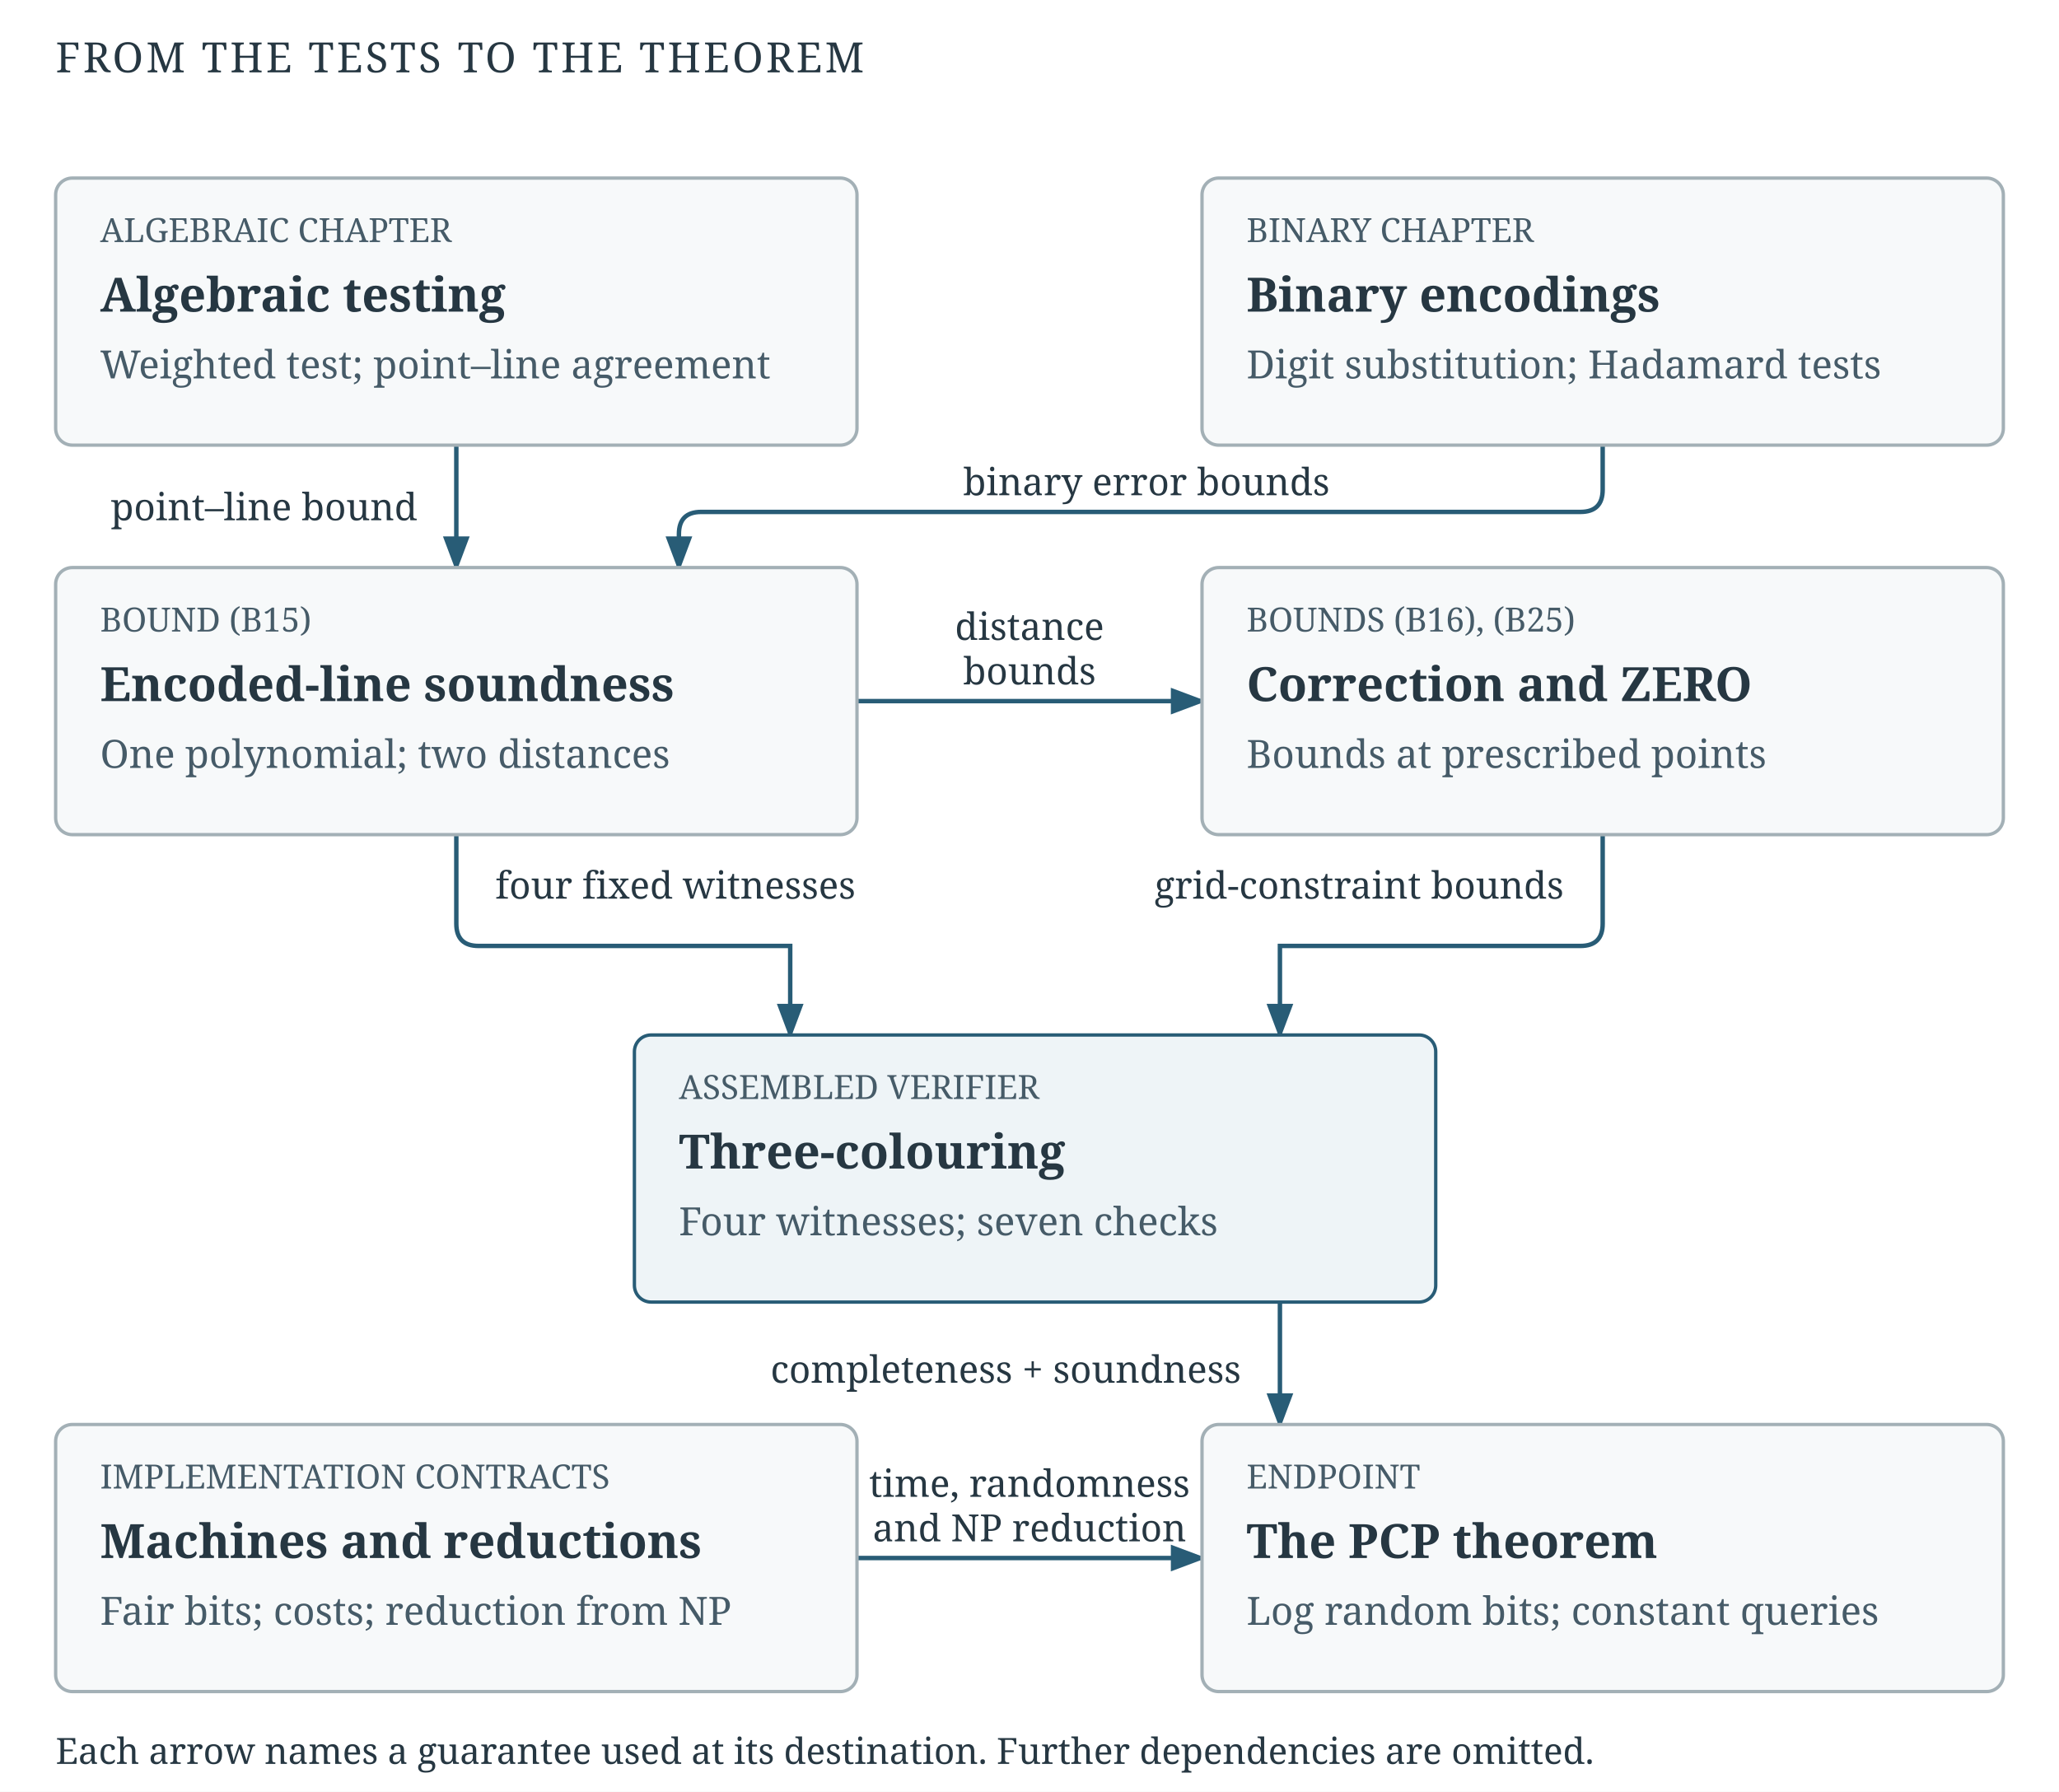
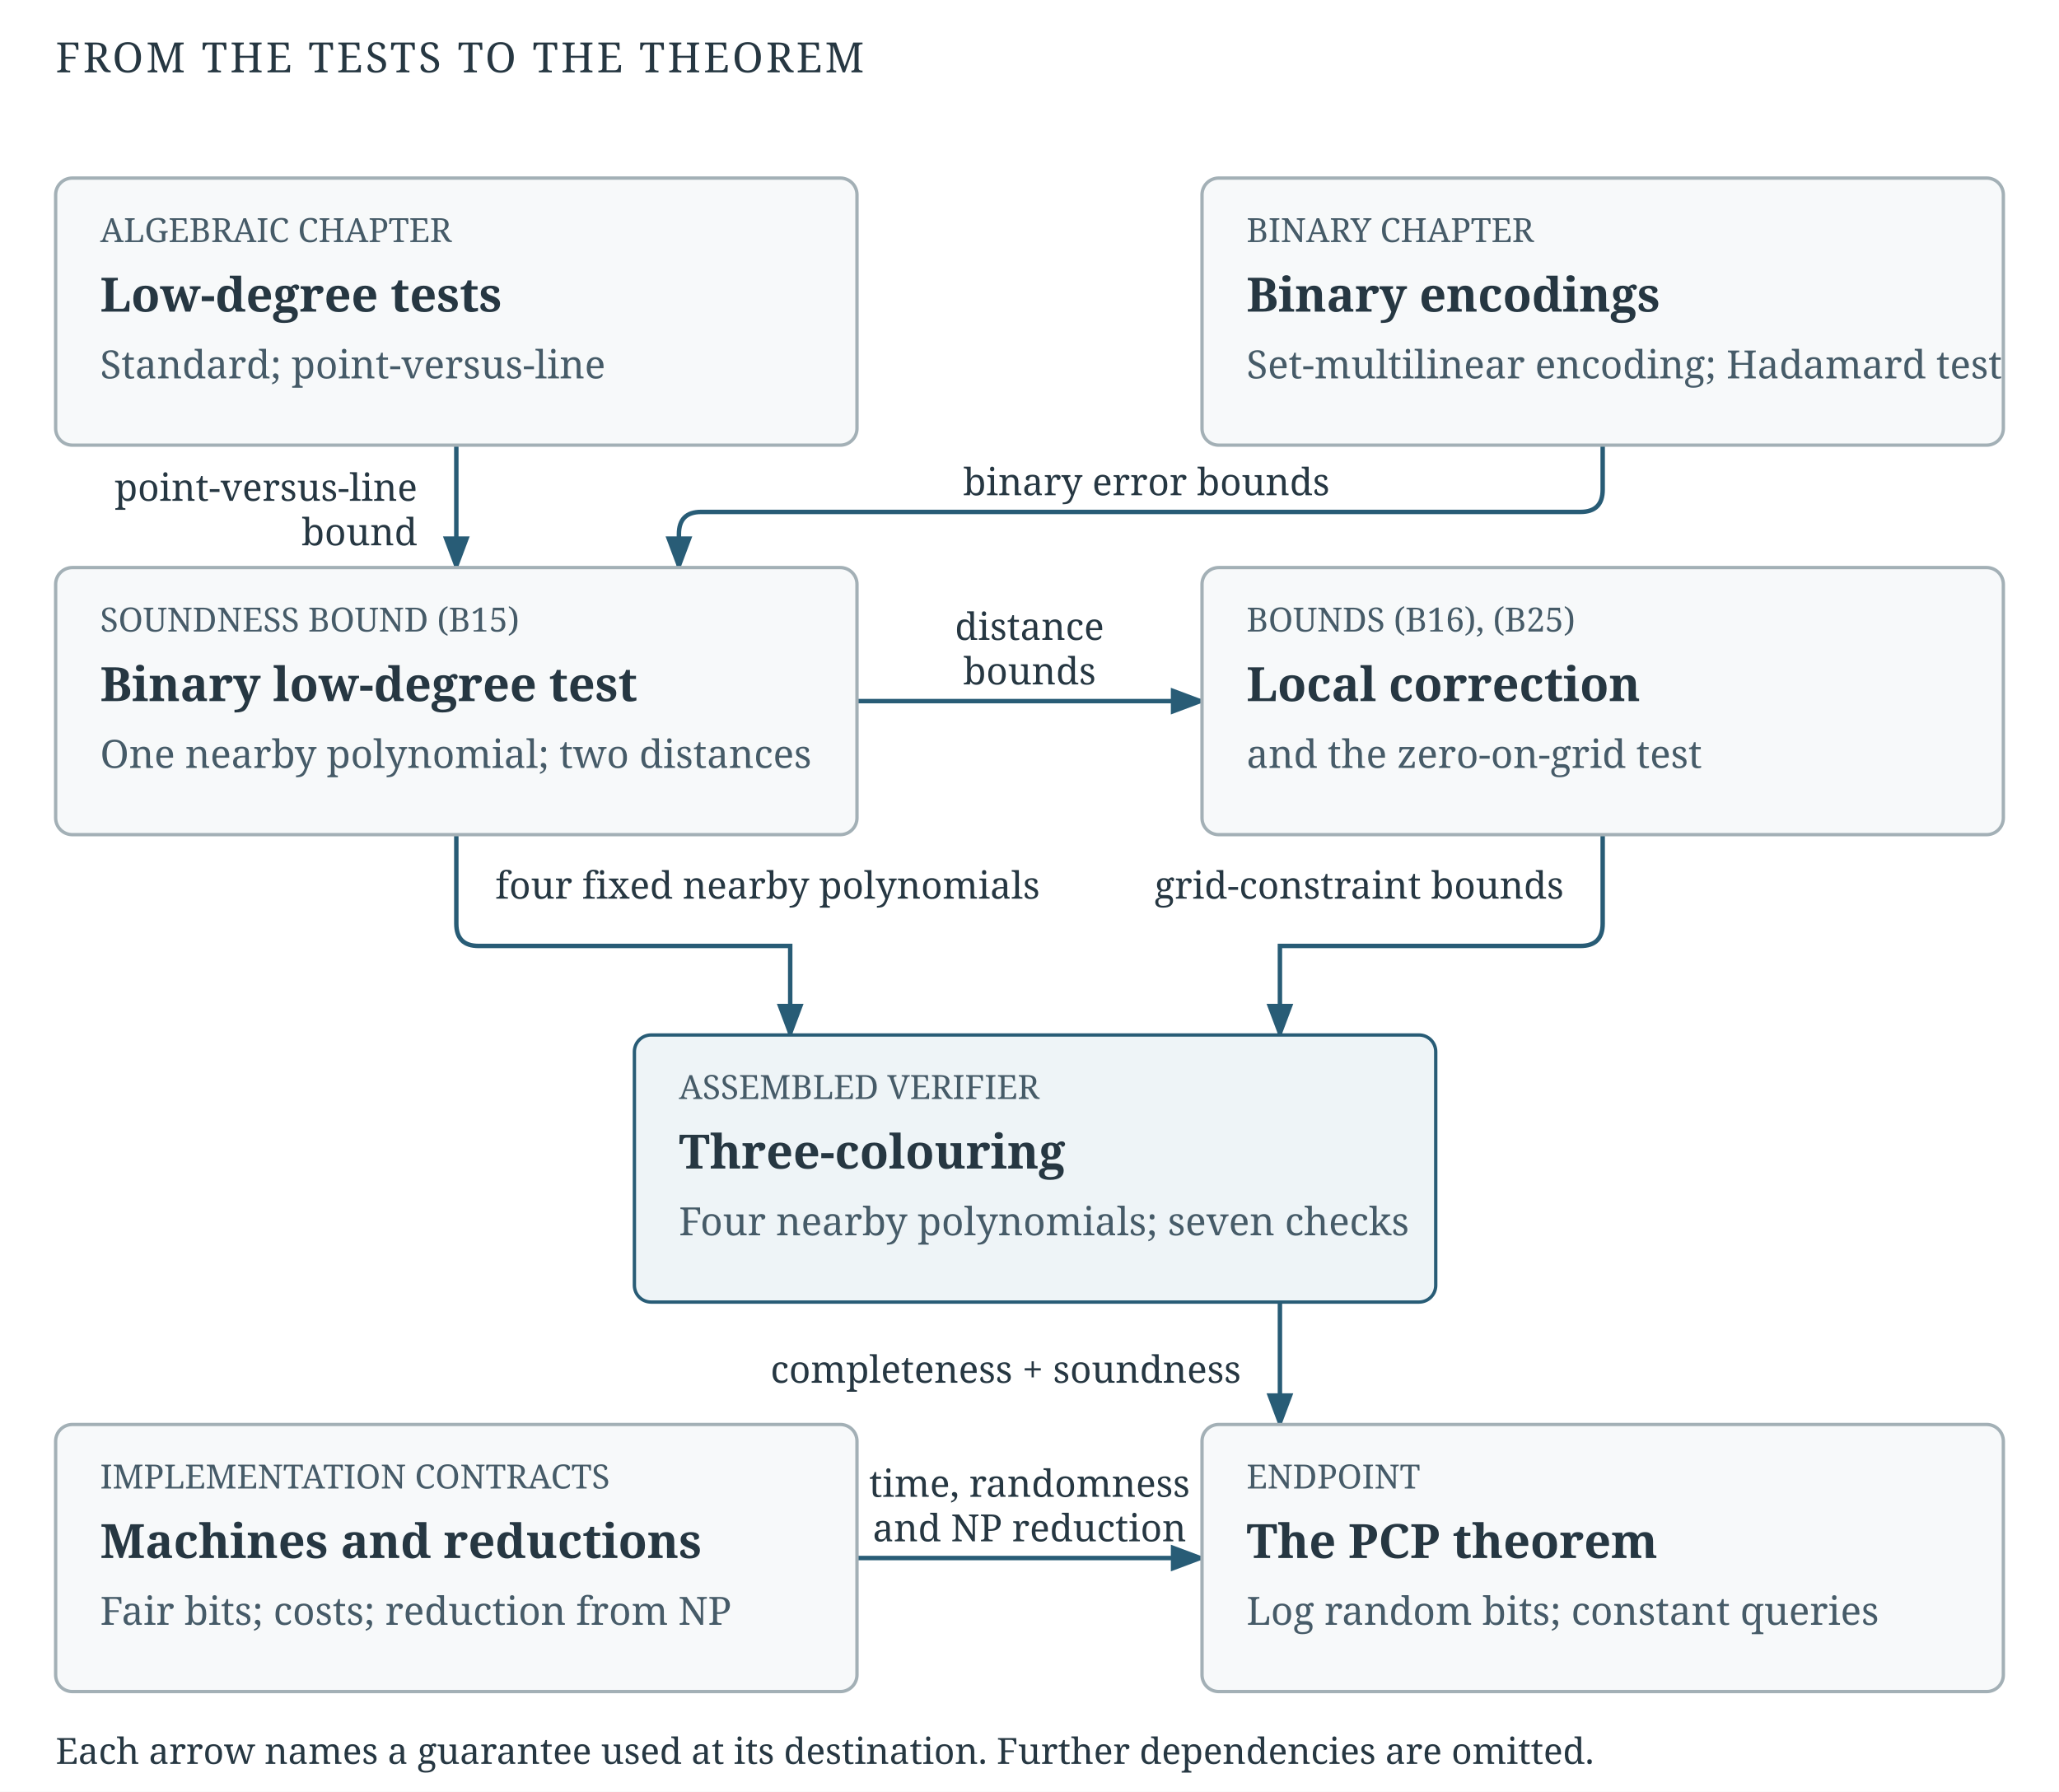
<svg xmlns="http://www.w3.org/2000/svg" aria-labelledby="map-title map-desc" viewBox="0 0 740 644" role="img">
  <defs>
    <marker id="arrow" markerWidth="8" markerHeight="6" refX="7" refY="3" orient="auto">
      <polygon points="0 0, 8 3, 0 6" fill="#285c76" />
    </marker>
  </defs>
  <rect width="740" height="644" fill="#ffffff" />
  <text x="20" y="26" fill="#263742" font-size="15" font-family="Georgia, serif" letter-spacing="1">FROM THE TESTS TO THE THEOREM</text>
  <path d="M 164,160 V 204" fill="none" stroke="#285c76" stroke-width="1.6" marker-end="url(#arrow)" />
  <path d="M 576,160 V 176 Q 576,184 568,184 H 252 Q 244,184 244,192 V 204" fill="none" stroke="#285c76" stroke-width="1.6" marker-end="url(#arrow)" />
  <path d="M 308,252 H 432" fill="none" stroke="#285c76" stroke-width="1.6" marker-end="url(#arrow)" />
  <path d="M 164,300 V 332 Q 164,340 172,340 H 284 V 372" fill="none" stroke="#285c76" stroke-width="1.6" marker-end="url(#arrow)" />
  <path d="M 576,300 V 332 Q 576,340 568,340 H 460 V 372" fill="none" stroke="#285c76" stroke-width="1.6" marker-end="url(#arrow)" />
  <path d="M 460,468 V 512" fill="none" stroke="#285c76" stroke-width="1.6" marker-end="url(#arrow)" />
  <path d="M 308,560 H 432" fill="none" stroke="#285c76" stroke-width="1.6" marker-end="url(#arrow)" />
-   <text x="150" y="187" fill="#263742" font-size="13.5" font-family="Georgia, serif" text-anchor="end">point–line bound</text>
+   <text x="150" y="180" fill="#263742" font-size="13.5" font-family="Georgia, serif" text-anchor="end">point-versus-line</text>
+   <text x="150" y="196" fill="#263742" font-size="13.5" font-family="Georgia, serif" text-anchor="end">bound</text>
  <text x="412" y="178" fill="#263742" font-size="13.5" font-family="Georgia, serif" text-anchor="middle">binary error bounds</text>
  <text x="370" y="230" fill="#263742" font-size="13.5" font-family="Georgia, serif" text-anchor="middle">distance</text>
  <text x="370" y="246" fill="#263742" font-size="13.5" font-family="Georgia, serif" text-anchor="middle">bounds</text>
-   <text x="178" y="323" fill="#263742" font-size="13.5" font-family="Georgia, serif" text-anchor="start">four fixed witnesses</text>
+   <text x="178" y="323" fill="#263742" font-size="13.5" font-family="Georgia, serif" text-anchor="start">four fixed nearby polynomials</text>
  <text x="562" y="323" fill="#263742" font-size="13.5" font-family="Georgia, serif" text-anchor="end">grid-constraint bounds</text>
  <text x="446" y="497" fill="#263742" font-size="13.5" font-family="Georgia, serif" text-anchor="end">completeness + soundness</text>
  <text x="370" y="538" fill="#263742" font-size="13.5" font-family="Georgia, serif" text-anchor="middle">time, randomness</text>
  <text x="370" y="554" fill="#263742" font-size="13.5" font-family="Georgia, serif" text-anchor="middle">and NP reduction</text>
  <g transform="translate(20,64)">
    <rect x="0" y="0" width="288" height="96" rx="6" fill="#ffffff" />
    <rect x="0" y="0" width="288" height="96" rx="6" fill="#f7f9fa" stroke="#a3b0b6" stroke-width="1.2" />
    <text x="16" y="23" fill="#465b68" font-size="12" font-family="Georgia, serif">ALGEBRAIC CHAPTER</text>
-     <text x="16" y="48" fill="#263742" font-size="17" font-weight="bold" font-family="Georgia, serif">Algebraic testing</text>
-     <text x="16" y="72" fill="#465b68" font-size="14" font-family="Georgia, serif">Weighted test; point–line agreement</text>
+     <text x="16" y="48" fill="#263742" font-size="17" font-weight="bold" font-family="Georgia, serif">Low-degree tests</text>
+     <text x="16" y="72" fill="#465b68" font-size="14" font-family="Georgia, serif">Standard; point-versus-line</text>
  </g>
  <g transform="translate(432,64)">
    <rect x="0" y="0" width="288" height="96" rx="6" fill="#ffffff" />
    <rect x="0" y="0" width="288" height="96" rx="6" fill="#f7f9fa" stroke="#a3b0b6" stroke-width="1.2" />
    <text x="16" y="23" fill="#465b68" font-size="12" font-family="Georgia, serif">BINARY CHAPTER</text>
    <text x="16" y="48" fill="#263742" font-size="17" font-weight="bold" font-family="Georgia, serif">Binary encodings</text>
-     <text x="16" y="72" fill="#465b68" font-size="14" font-family="Georgia, serif">Digit substitution; Hadamard tests</text>
+     <text x="16" y="72" fill="#465b68" font-size="14" font-family="Georgia, serif">Set-multilinear encoding; Hadamard test</text>
  </g>
  <g transform="translate(20,204)">
    <rect x="0" y="0" width="288" height="96" rx="6" fill="#ffffff" />
    <rect x="0" y="0" width="288" height="96" rx="6" fill="#f7f9fa" stroke="#a3b0b6" stroke-width="1.2" />
-     <text x="16" y="23" fill="#465b68" font-size="12" font-family="Georgia, serif">BOUND (B15)</text>
-     <text x="16" y="48" fill="#263742" font-size="17" font-weight="bold" font-family="Georgia, serif">Encoded-line soundness</text>
-     <text x="16" y="72" fill="#465b68" font-size="14" font-family="Georgia, serif">One polynomial; two distances</text>
+     <text x="16" y="23" fill="#465b68" font-size="12" font-family="Georgia, serif">SOUNDNESS BOUND (B15)</text>
+     <text x="16" y="48" fill="#263742" font-size="17" font-weight="bold" font-family="Georgia, serif">Binary low-degree test</text>
+     <text x="16" y="72" fill="#465b68" font-size="14" font-family="Georgia, serif">One nearby polynomial; two distances</text>
  </g>
  <g transform="translate(432,204)">
    <rect x="0" y="0" width="288" height="96" rx="6" fill="#ffffff" />
    <rect x="0" y="0" width="288" height="96" rx="6" fill="#f7f9fa" stroke="#a3b0b6" stroke-width="1.2" />
    <text x="16" y="23" fill="#465b68" font-size="12" font-family="Georgia, serif">BOUNDS (B16), (B25)</text>
-     <text x="16" y="48" fill="#263742" font-size="17" font-weight="bold" font-family="Georgia, serif">Correction and ZERO</text>
-     <text x="16" y="72" fill="#465b68" font-size="14" font-family="Georgia, serif">Bounds at prescribed points</text>
+     <text x="16" y="48" fill="#263742" font-size="17" font-weight="bold" font-family="Georgia, serif">Local correction</text>
+     <text x="16" y="72" fill="#465b68" font-size="14" font-family="Georgia, serif">and the zero-on-grid test</text>
  </g>
  <g transform="translate(228,372)">
    <rect x="0" y="0" width="288" height="96" rx="6" fill="#ffffff" />
    <rect x="0" y="0" width="288" height="96" rx="6" fill="#eef4f7" stroke="#285c76" stroke-width="1.2" />
    <text x="16" y="23" fill="#465b68" font-size="12" font-family="Georgia, serif">ASSEMBLED VERIFIER</text>
    <text x="16" y="48" fill="#263742" font-size="17" font-weight="bold" font-family="Georgia, serif">Three-colouring</text>
-     <text x="16" y="72" fill="#465b68" font-size="14" font-family="Georgia, serif">Four witnesses; seven checks</text>
+     <text x="16" y="72" fill="#465b68" font-size="14" font-family="Georgia, serif">Four nearby polynomials; seven checks</text>
  </g>
  <g transform="translate(20,512)">
    <rect x="0" y="0" width="288" height="96" rx="6" fill="#ffffff" />
    <rect x="0" y="0" width="288" height="96" rx="6" fill="#f7f9fa" stroke="#a3b0b6" stroke-width="1.2" />
    <text x="16" y="23" fill="#465b68" font-size="12" font-family="Georgia, serif">IMPLEMENTATION CONTRACTS</text>
    <text x="16" y="48" fill="#263742" font-size="17" font-weight="bold" font-family="Georgia, serif">Machines and reductions</text>
    <text x="16" y="72" fill="#465b68" font-size="14" font-family="Georgia, serif">Fair bits; costs; reduction from NP</text>
  </g>
  <g transform="translate(432,512)">
    <rect x="0" y="0" width="288" height="96" rx="6" fill="#ffffff" />
    <rect x="0" y="0" width="288" height="96" rx="6" fill="#f7f9fa" stroke="#a3b0b6" stroke-width="1.2" />
    <text x="16" y="23" fill="#465b68" font-size="12" font-family="Georgia, serif">ENDPOINT</text>
    <text x="16" y="48" fill="#263742" font-size="17" font-weight="bold" font-family="Georgia, serif">The PCP theorem</text>
    <text x="16" y="72" fill="#465b68" font-size="14" font-family="Georgia, serif">Log random bits; constant queries</text>
  </g>
  <text x="20" y="634" fill="#263742" font-size="13" font-family="Georgia, serif">Each arrow names a guarantee used at its destination. Further dependencies are omitted.</text>
</svg>
